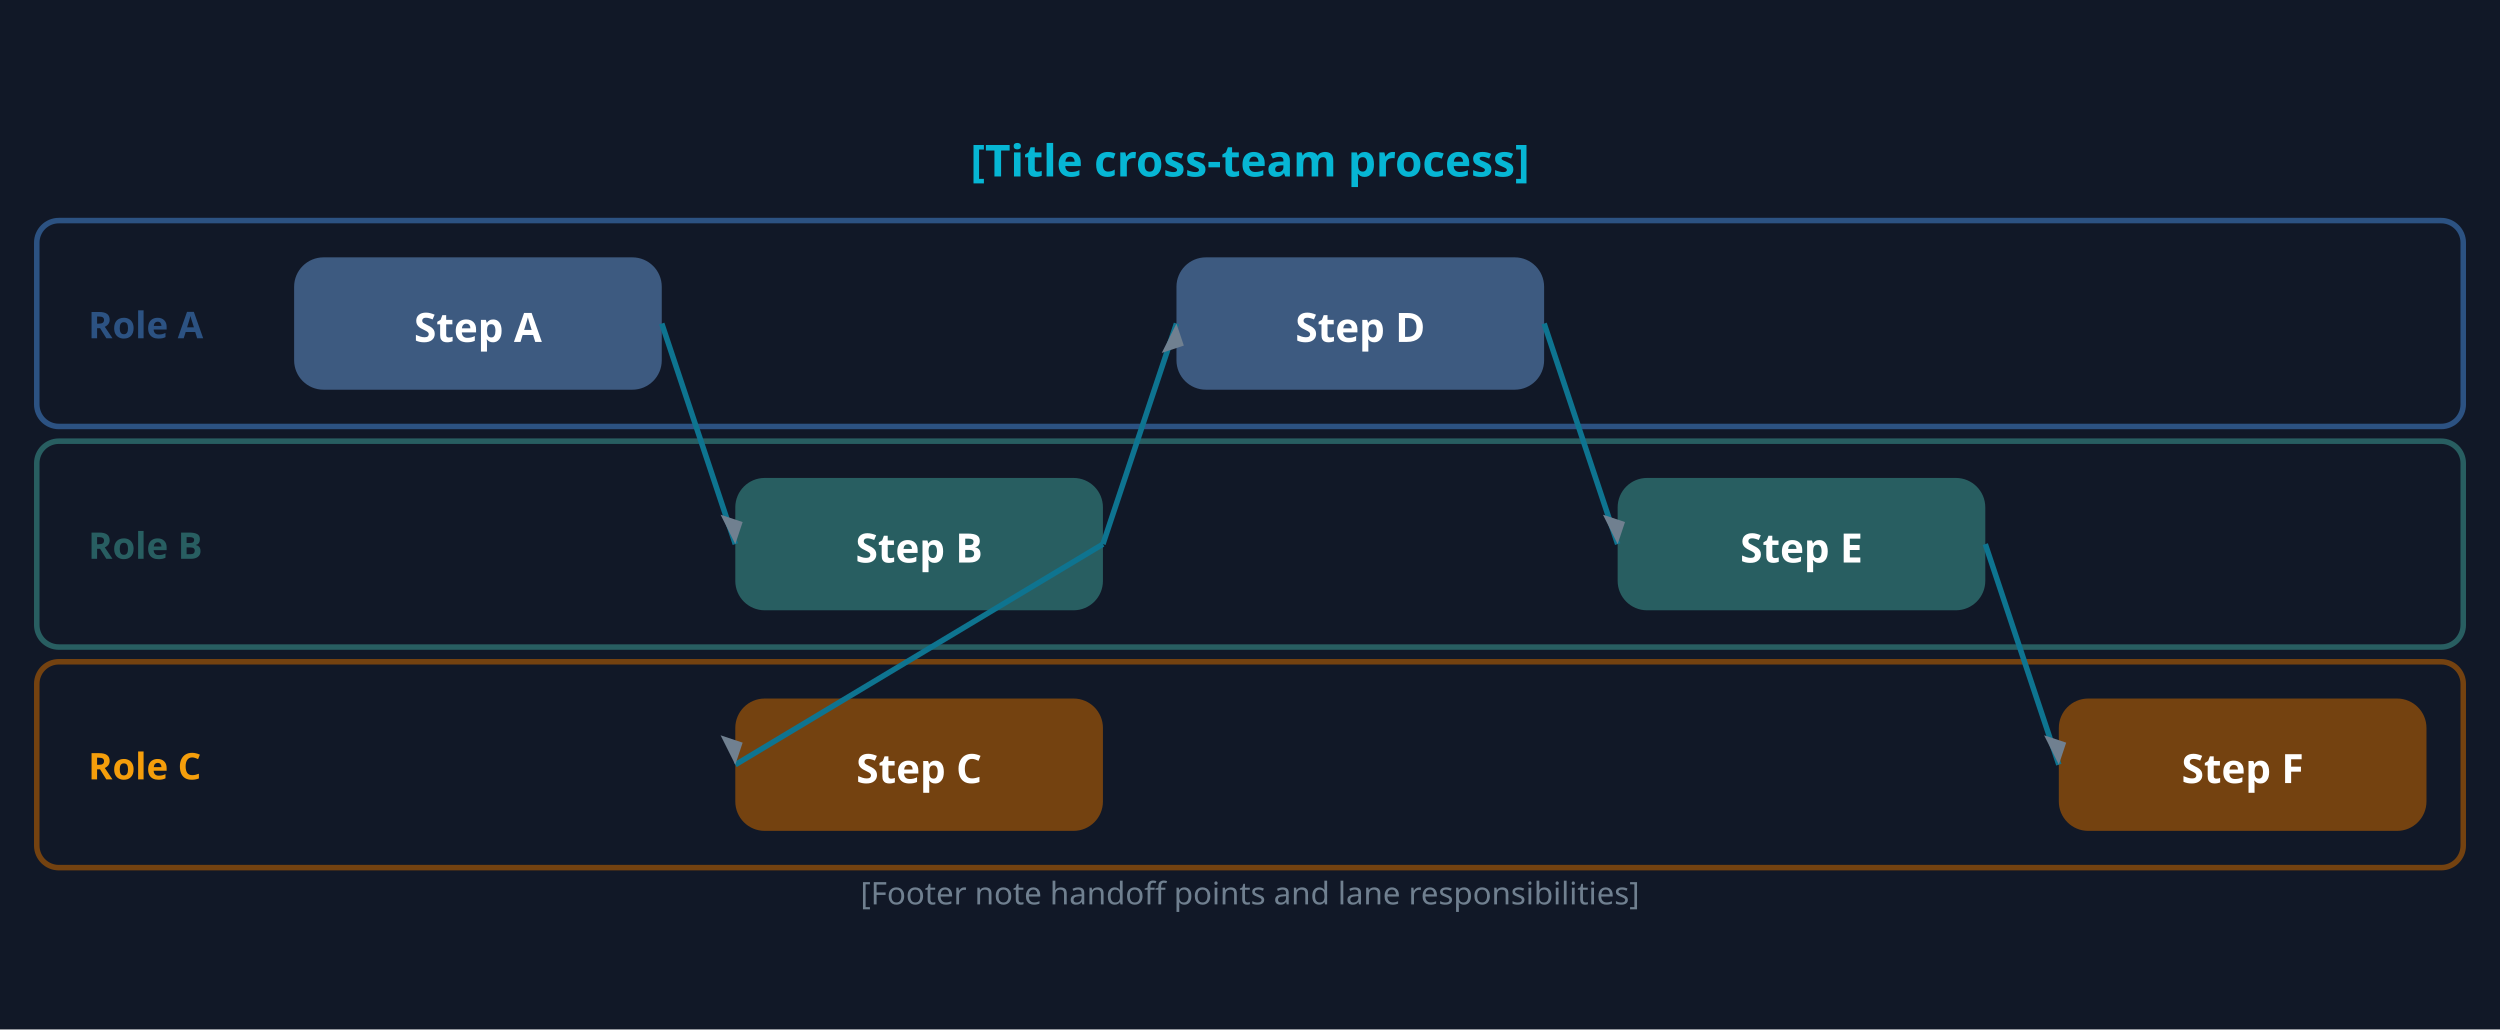
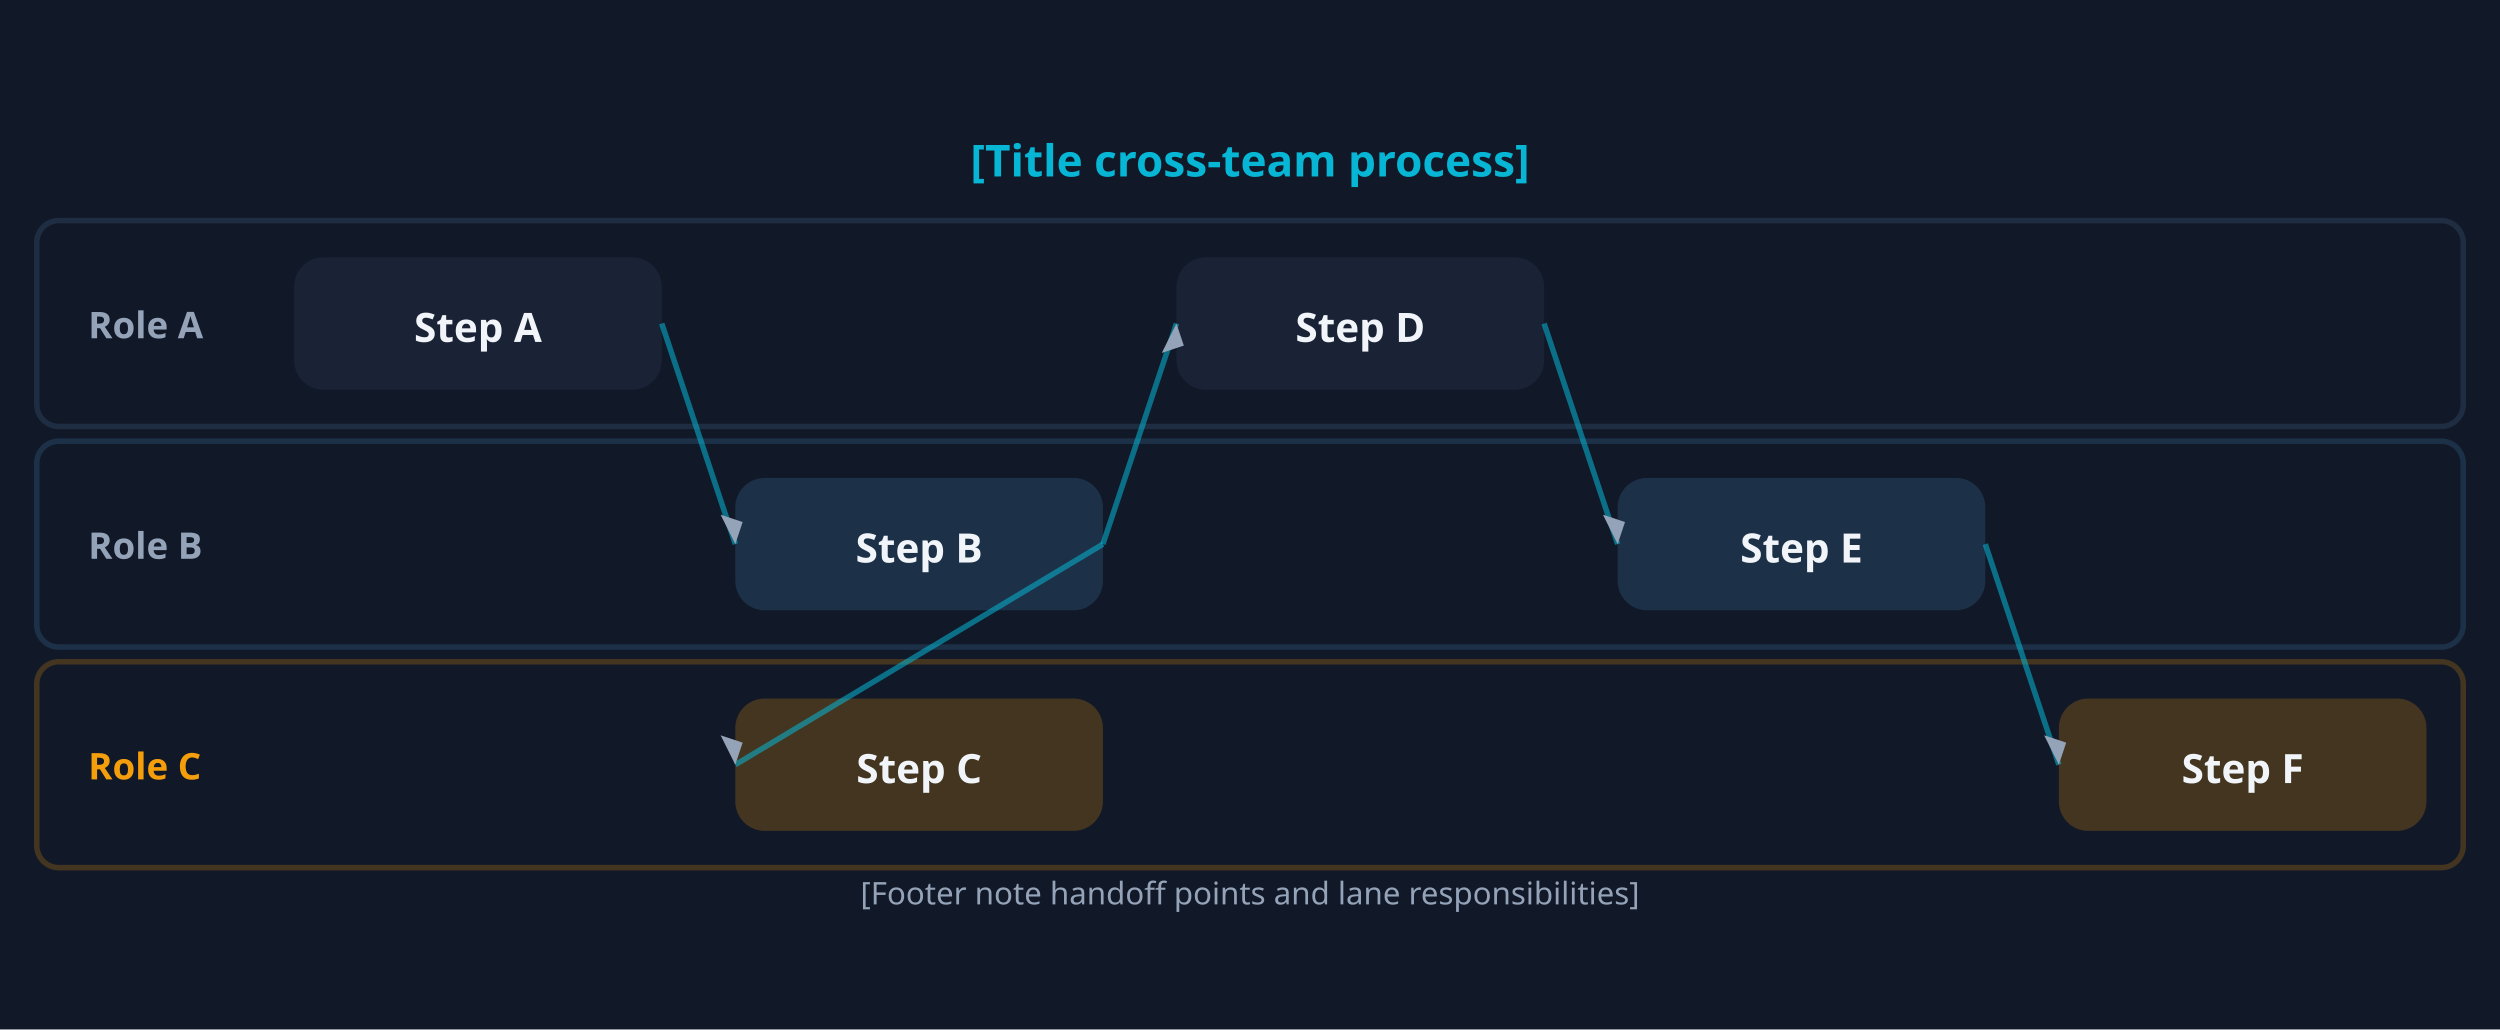
<svg xmlns="http://www.w3.org/2000/svg" viewBox="0 0 680 280" width="680" height="280" role="img" aria-labelledby="title desc">
  <rect width="100%" height="100%" fill="#111827" />
  <g transform="translate(0, 30)">
    <g font-family="system-ui, Segoe UI, sans-serif">
      <text x="340" y="18" text-anchor="middle" font-weight="700" font-size="12" fill="#06B6D4">[Title  cross-team process]</text>
-       <rect x="10" y="30" width="660" height="56" rx="6" fill="none" stroke="#2c5282" stroke-width="1.5" />
-       <text x="24" y="62" font-weight="700" font-size="10" fill="#2c5282">Role A</text>
-       <rect x="80" y="40" width="100" height="36" rx="8" fill="#3d5a80" />
-       <text x="130" y="63" text-anchor="middle" fill="#fff" font-weight="700" font-size="11">Step A</text>
-       <rect x="320" y="40" width="100" height="36" rx="8" fill="#3d5a80" />
-       <text x="370" y="63" text-anchor="middle" fill="#fff" font-weight="700" font-size="11">Step D</text>
-       <rect x="10" y="90" width="660" height="56" rx="6" fill="none" stroke="#285e61" stroke-width="1.5" />
-       <text x="24" y="122" font-weight="700" font-size="10" fill="#285e61">Role B</text>
-       <rect x="200" y="100" width="100" height="36" rx="8" fill="#285e61" />
-       <text x="250" y="123" text-anchor="middle" fill="#fff" font-weight="700" font-size="11">Step B</text>
-       <rect x="440" y="100" width="100" height="36" rx="8" fill="#285e61" />
-       <text x="490" y="123" text-anchor="middle" fill="#fff" font-weight="700" font-size="11">Step E</text>
-       <rect x="10" y="150" width="660" height="56" rx="6" fill="none" stroke="#744210" stroke-width="1.5" />
+       <rect x="10" y="30" width="660" height="56" rx="6" fill="none" stroke="#1e2d42" stroke-width="1.5" />
+       <text x="24" y="62" font-weight="700" font-size="10" fill="#94A3B8">Role A</text>
+       <rect x="80" y="40" width="100" height="36" rx="8" fill="#1a2235" />
+       <text x="130" y="63" text-anchor="middle" fill="#F1F5F9" font-weight="700" font-size="11">Step A</text>
+       <rect x="320" y="40" width="100" height="36" rx="8" fill="#1a2235" />
+       <text x="370" y="63" text-anchor="middle" fill="#F1F5F9" font-weight="700" font-size="11">Step D</text>
+       <rect x="10" y="90" width="660" height="56" rx="6" fill="none" stroke="#1c3148" stroke-width="1.5" />
+       <text x="24" y="122" font-weight="700" font-size="10" fill="#94A3B8">Role B</text>
+       <rect x="200" y="100" width="100" height="36" rx="8" fill="#1c3148" />
+       <text x="250" y="123" text-anchor="middle" fill="#F1F5F9" font-weight="700" font-size="11">Step B</text>
+       <rect x="440" y="100" width="100" height="36" rx="8" fill="#1c3148" />
+       <text x="490" y="123" text-anchor="middle" fill="#F1F5F9" font-weight="700" font-size="11">Step E</text>
+       <rect x="10" y="150" width="660" height="56" rx="6" fill="none" stroke="rgba(245,158,11,0.22)" stroke-width="1.5" />
      <text x="24" y="182" font-weight="700" font-size="10" fill="#F59E0B">Role C</text>
-       <rect x="200" y="160" width="100" height="36" rx="8" fill="#744210" />
-       <text x="250" y="183" text-anchor="middle" fill="#fff" font-weight="700" font-size="11">Step C</text>
-       <rect x="560" y="160" width="100" height="36" rx="8" fill="#744210" />
-       <text x="610" y="183" text-anchor="middle" fill="#fff" font-weight="700" font-size="11">Step F</text>
+       <rect x="200" y="160" width="100" height="36" rx="8" fill="rgba(245,158,11,0.22)" />
+       <text x="250" y="183" text-anchor="middle" fill="#F1F5F9" font-weight="700" font-size="11">Step C</text>
+       <rect x="560" y="160" width="100" height="36" rx="8" fill="rgba(245,158,11,0.22)" />
+       <text x="610" y="183" text-anchor="middle" fill="#F1F5F9" font-weight="700" font-size="11">Step F</text>
    </g>
-     <g stroke="#0e7490" stroke-width="1.5" fill="none">
+     <g stroke="rgba(6,182,212,0.55)" stroke-width="1.5" fill="none">
      <path d="M 180 58 L 200 118" />
      <path d="M 300 118 L 320 58" />
      <path d="M 300 118 L 200 178" />
      <path d="M 420 58 L 440 118" />
      <path d="M 540 118 L 560 178" />
    </g>
-     <g fill="#708090">
+     <g fill="#94a3b8">
      <polygon points="200,118 196,110 202,112" />
      <polygon points="320,58 316,66 322,64" />
      <polygon points="200,178 196,170 202,172" />
      <polygon points="440,118 436,110 442,112" />
      <polygon points="560,178 556,170 562,172" />
    </g>
-     <text x="340" y="216" text-anchor="middle" font-family="system-ui, sans-serif" font-size="8.5" fill="#708090">[Footer note  handoff points and lane responsibilities]</text>
+     <text x="340" y="216" text-anchor="middle" font-family="system-ui, sans-serif" font-size="8.5" fill="#94a3b8">[Footer note  handoff points and lane responsibilities]</text>
  </g>
</svg>
